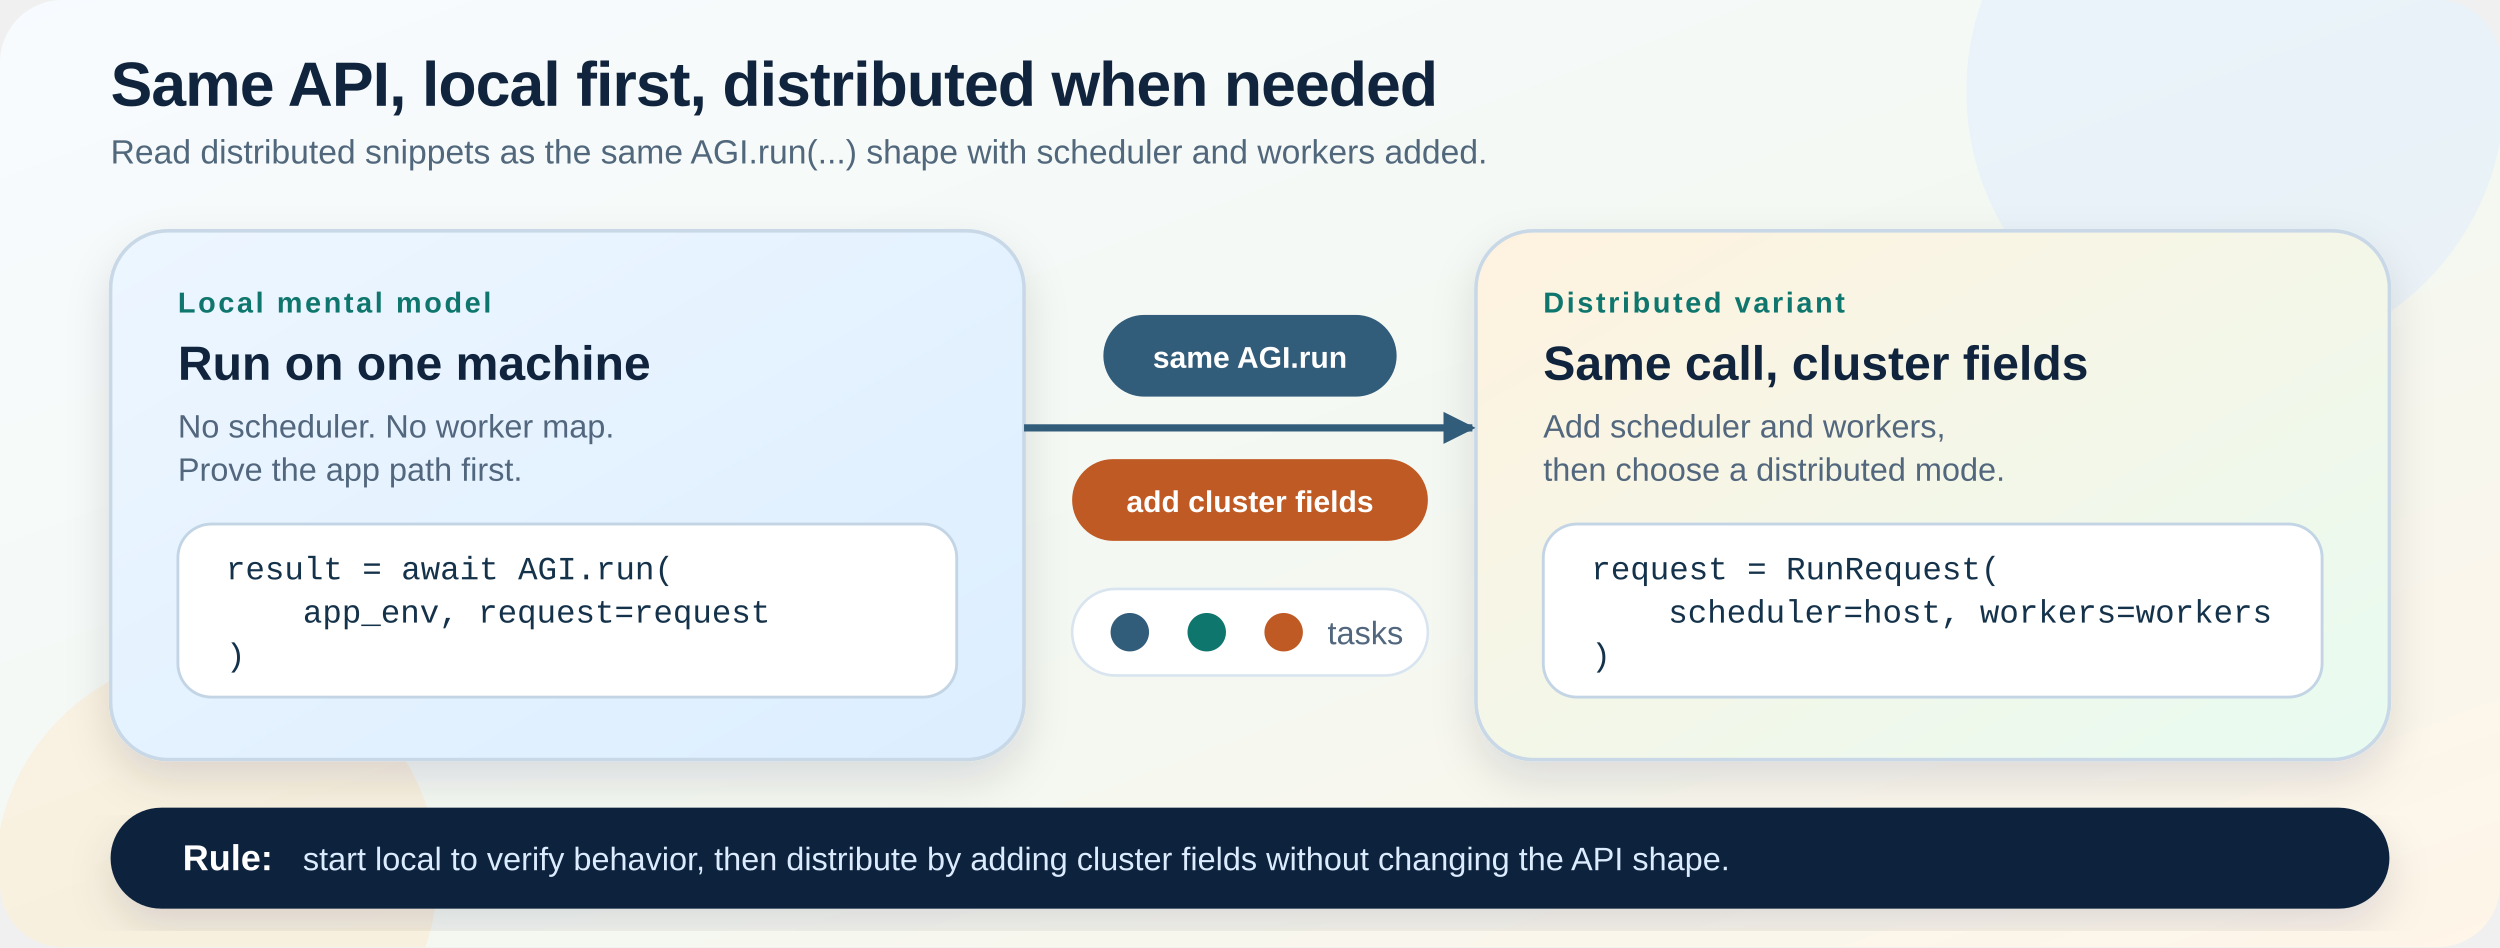
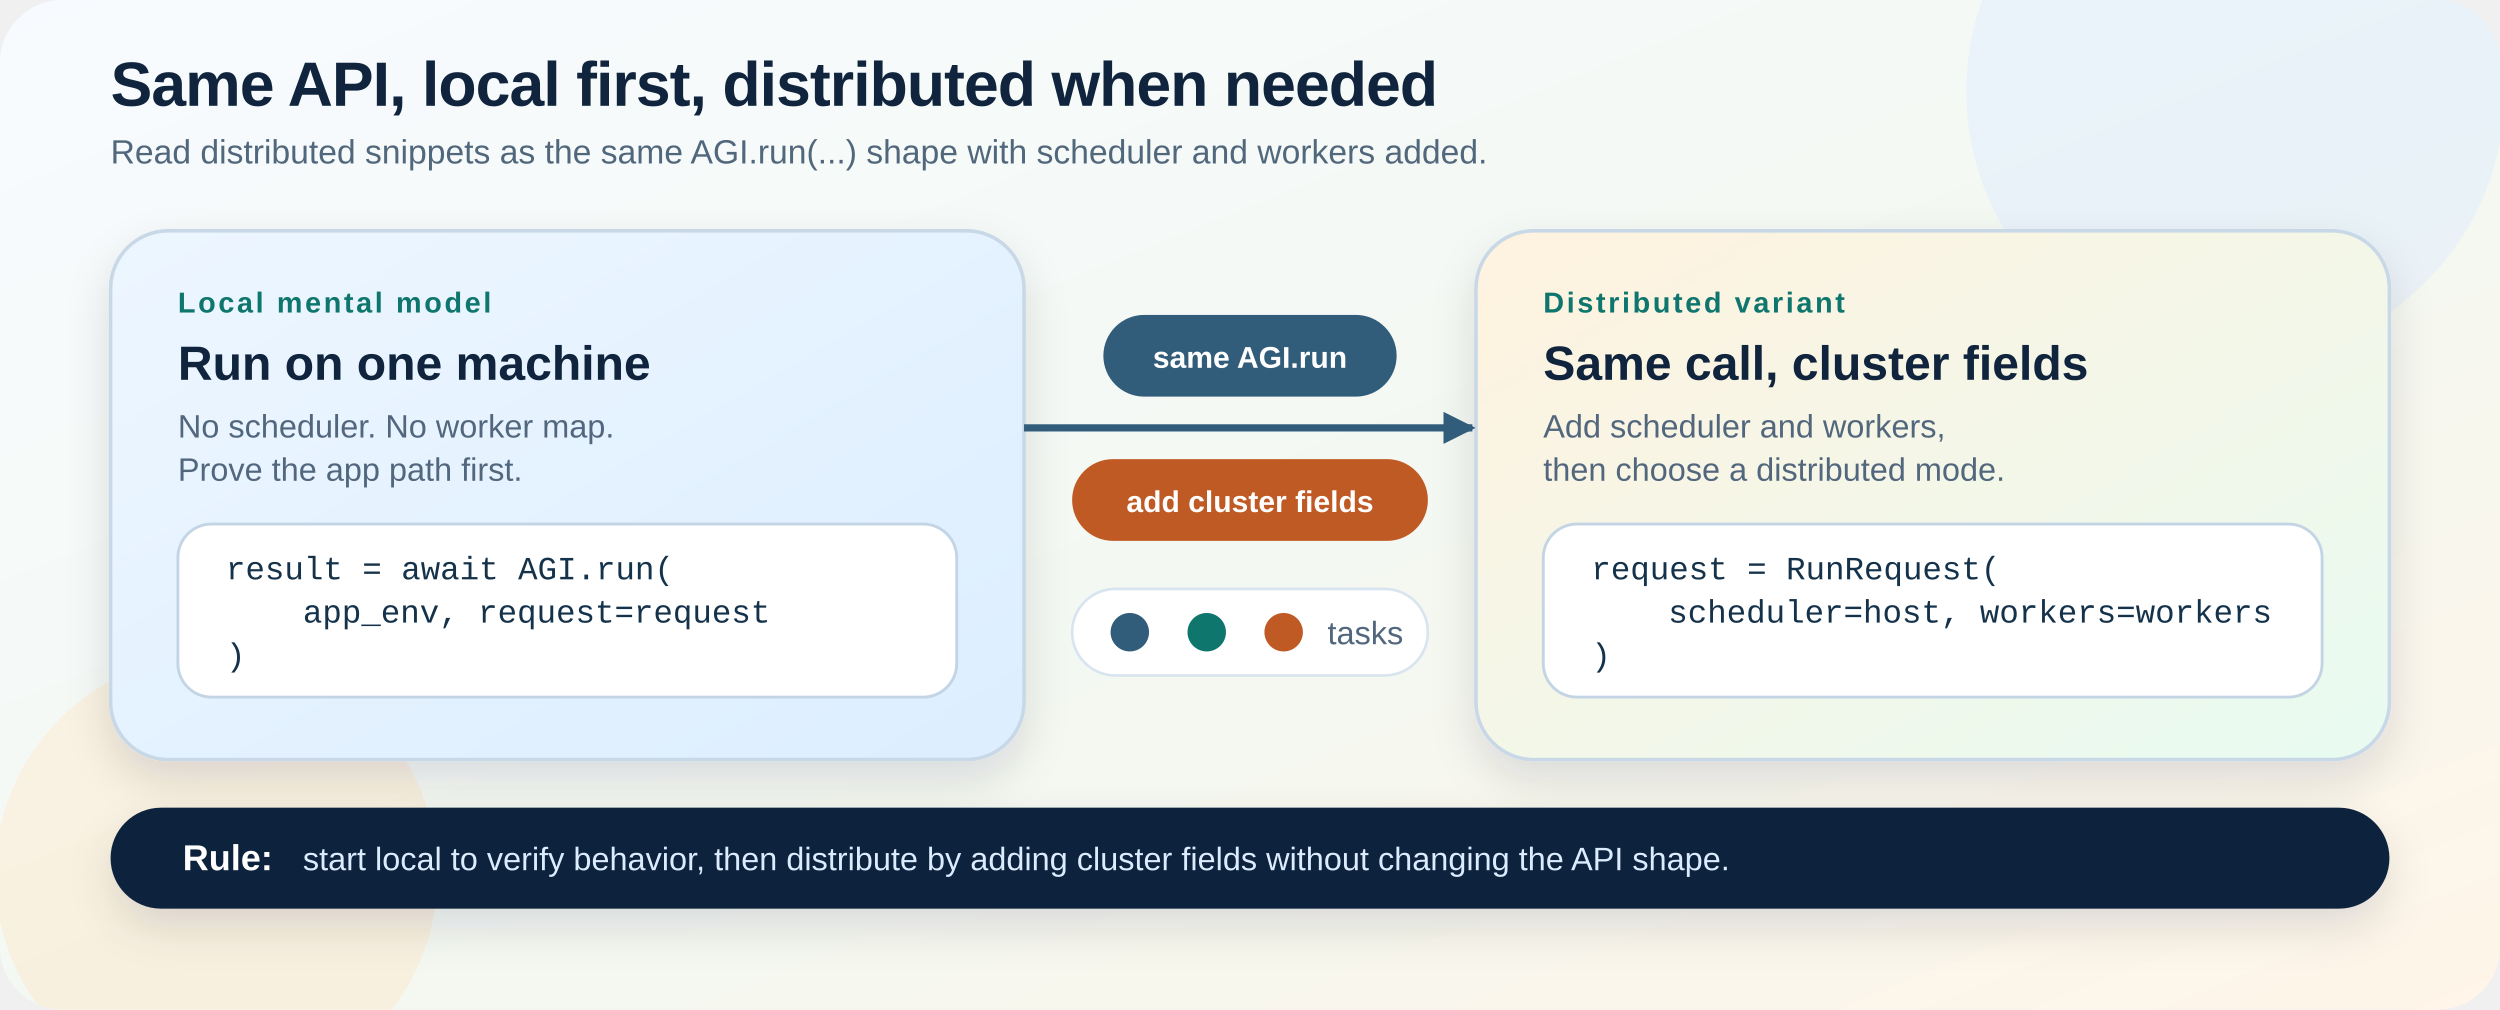
- <svg xmlns="http://www.w3.org/2000/svg" width="1040" height="394" viewBox="0 0 1040 394" role="img" aria-labelledby="title desc">
+ <svg xmlns="http://www.w3.org/2000/svg" width="1040" height="420" viewBox="0 0 1040 420" role="img" aria-labelledby="title desc">
  <defs>
    <linearGradient id="bg" x1="0" y1="0" x2="1" y2="1">
      <stop offset="0" stop-color="#f7fbff" />
      <stop offset="0.58" stop-color="#f4f8f1" />
      <stop offset="1" stop-color="#fff5e8" />
    </linearGradient>
    <linearGradient id="localGrad" x1="0" y1="0" x2="1" y2="1">
      <stop offset="0" stop-color="#edf6ff" />
      <stop offset="1" stop-color="#dceeff" />
    </linearGradient>
    <linearGradient id="distGrad" x1="0" y1="0" x2="1" y2="1">
      <stop offset="0" stop-color="#fff2df" />
      <stop offset="1" stop-color="#e8fbf1" />
    </linearGradient>
-     <filter id="shadow" x="-12%" y="-12%" width="124%" height="134%">
+     <filter id="shadow" filterUnits="userSpaceOnUse" x="-29" y="-21" width="1052" height="436">
      <feDropShadow dx="0" dy="8" stdDeviation="9" flood-color="#0f172a" flood-opacity="0.12" />
    </filter>
    <marker id="arrow" viewBox="0 0 12 12" refX="10" refY="6" markerWidth="16" markerHeight="16" orient="auto" markerUnits="userSpaceOnUse">
      <path d="M 1 1 L 11 6 L 1 11 Z" fill="#315c7a" />
    </marker>
    <clipPath id="canvasClip">
-       <rect x="0" y="0" width="1040" height="394" rx="26" />
+       <rect x="0" y="0" width="1040" height="420" rx="26" />
    </clipPath>
    <style>
      text { font-family: Arial, Helvetica, sans-serif; fill: #14283f; }
      .title { font-size: 26px; font-weight: 800; letter-spacing: -0.015em; fill: #10243d; }
      .subtitle { font-size: 14px; font-weight: 400; fill: #51677b; }
      .label { font-size: 12px; font-weight: 800; letter-spacing: .09em; text-transform: uppercase; fill: #0f766e; }
      .card-title { font-size: 20px; font-weight: 800; fill: #10243d; }
      .body { font-size: 13.5px; font-weight: 400; fill: #52677d; }
      .code { font-size: 13.5px; font-family: "Courier New", Consolas, monospace; fill: #15324b; }
      .chip { font-size: 12.5px; font-weight: 800; fill: #ffffff; }
      .note-title { font-size: 15px; font-weight: 800; fill: #ffffff; }
      .note-body { font-size: 13.5px; font-weight: 400; fill: #dcecff; }
      .frame { stroke: #c8d8e7; stroke-width: 1.5; filter: url(#shadow); }
      .codebox { fill: #ffffff; stroke: #c3d5e5; stroke-width: 1.2; }
      .pill-blue { fill: #315c7a; }
      .pill-orange { fill: #bf5a24; }
      .connector { stroke: #315c7a; stroke-width: 3; fill: none; marker-end: url(#arrow); }
      .ghost { fill: #ffffff; stroke: #d8e4ef; stroke-width: 1.1; }
    </style>
  </defs>
-   <rect class="bg" x="0" y="0" width="1040" height="394" rx="26" fill="url(#bg)" />
+   <rect class="bg" x="0" y="0" width="1040" height="420" rx="26" fill="url(#bg)" />
  <g clip-path="url(#canvasClip)">
    <circle cx="930" cy="38" r="112" fill="#dbeafe" opacity="0.45" />
    <circle cx="90" cy="364" r="92" fill="#fde6c8" opacity="0.45" />
  </g>
  <text class="title" x="46" y="44">Same API, local first, distributed when needed</text>
  <text class="subtitle" x="46" y="68">Read distributed snippets as the same AGI.run(...) shape with scheduler and workers added.</text>
  <g transform="translate(46 96)">
    <rect class="frame" x="0" y="0" width="380" height="220" rx="24" fill="url(#localGrad)" />
    <text class="label" x="28" y="34">Local mental model</text>
    <text class="card-title" x="28" y="62">Run on one machine</text>
    <text class="body" x="28" y="86">
      <tspan x="28" dy="0">No scheduler. No worker map.</tspan>
      <tspan x="28" dy="18">Prove the app path first.</tspan>
    </text>
    <rect class="codebox" x="28" y="122" width="324" height="72" rx="14" />
    <text class="code" x="48" y="145">
      <tspan x="48" dy="0">result = await AGI.run(</tspan>
      <tspan x="80" dy="18">app_env, request=request</tspan>
      <tspan x="48" dy="18">)</tspan>
    </text>
  </g>
  <g transform="translate(614 96)">
    <rect class="frame" x="0" y="0" width="380" height="220" rx="24" fill="url(#distGrad)" />
    <text class="label" x="28" y="34">Distributed variant</text>
    <text class="card-title" x="28" y="62">Same call, cluster fields</text>
    <text class="body" x="28" y="86">
      <tspan x="28" dy="0">Add scheduler and workers,</tspan>
      <tspan x="28" dy="18">then choose a distributed mode.</tspan>
    </text>
    <rect class="codebox" x="28" y="122" width="324" height="72" rx="14" />
    <text class="code" x="48" y="145">
      <tspan x="48" dy="0">request = RunRequest(</tspan>
      <tspan x="80" dy="18">scheduler=host, workers=workers</tspan>
      <tspan x="48" dy="18">)</tspan>
    </text>
  </g>
  <path class="connector" d="M 426 178 L 612.5 178" />
  <rect class="pill-blue" x="459" y="131" width="122" height="34" rx="17" />
  <text class="chip" x="520" y="153" text-anchor="middle">same AGI.run</text>
  <rect class="pill-orange" x="446" y="191" width="148" height="34" rx="17" />
  <text class="chip" x="520" y="213" text-anchor="middle">add cluster fields</text>
  <g transform="translate(446 245)">
    <rect class="ghost" x="0" y="0" width="148" height="36" rx="18" />
    <circle cx="24" cy="18" r="8" fill="#315c7a" />
    <circle cx="56" cy="18" r="8" fill="#0f766e" />
    <circle cx="88" cy="18" r="8" fill="#bf5a24" />
    <text class="body" x="122" y="23" text-anchor="middle">tasks</text>
  </g>
  <rect x="46" y="336" width="948" height="42" rx="21" fill="#10243d" filter="url(#shadow)" />
  <text class="note-title" x="76" y="362">Rule:</text>
  <text class="note-body" x="126" y="362">start local to verify behavior, then distribute by adding cluster fields without changing the API shape.</text>
</svg>
